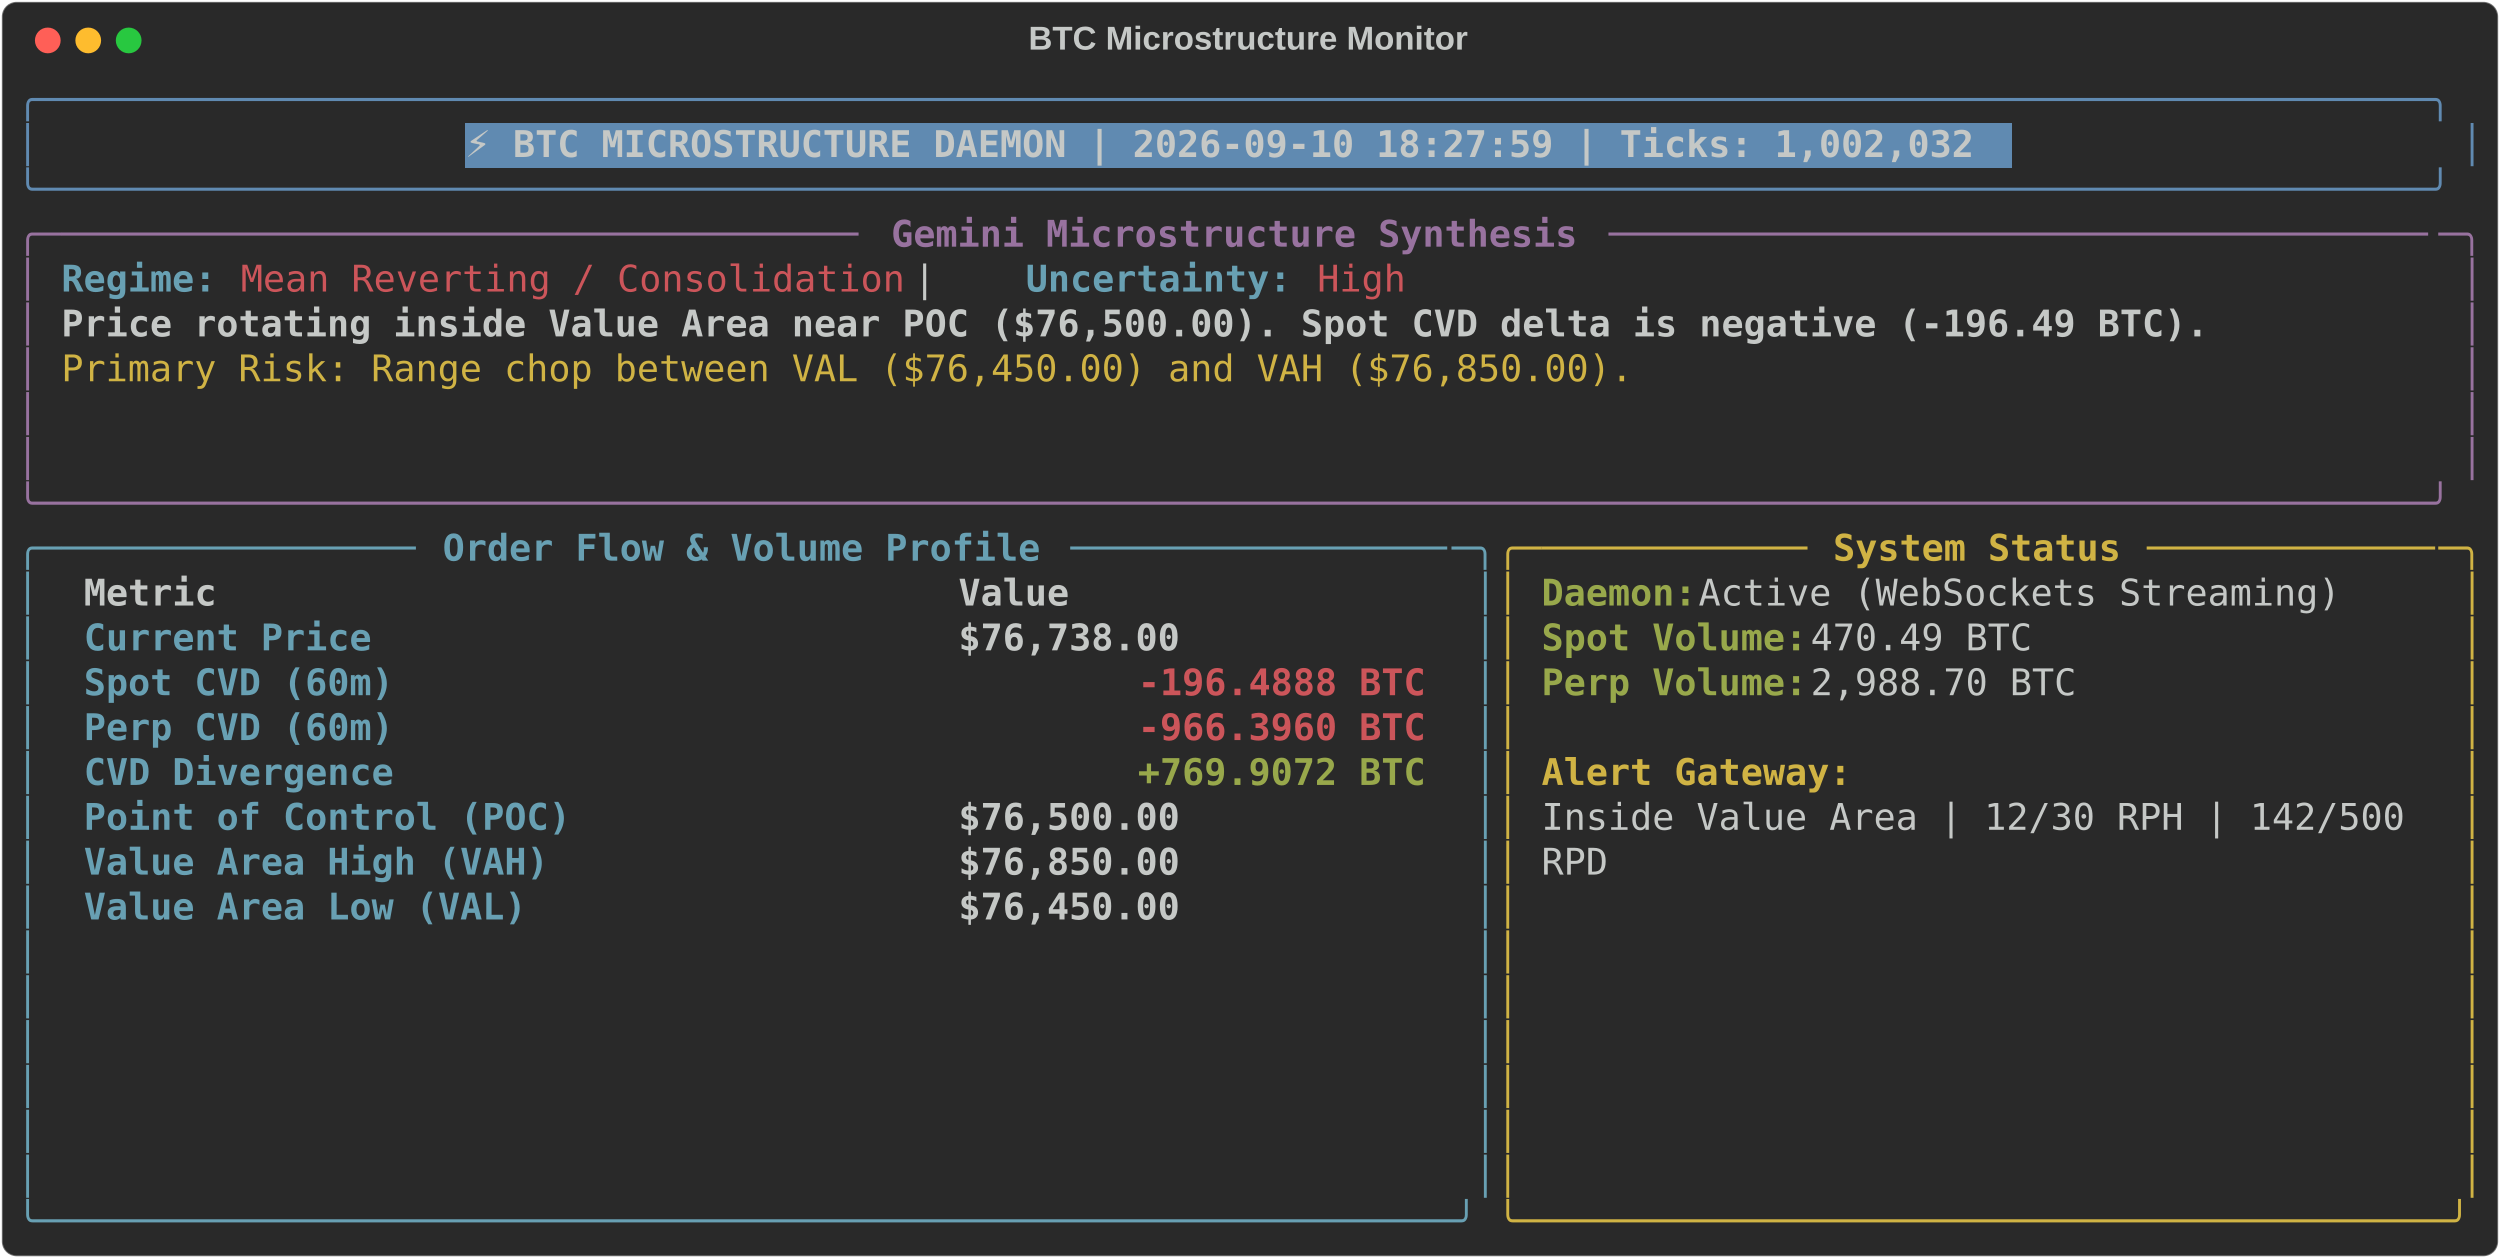
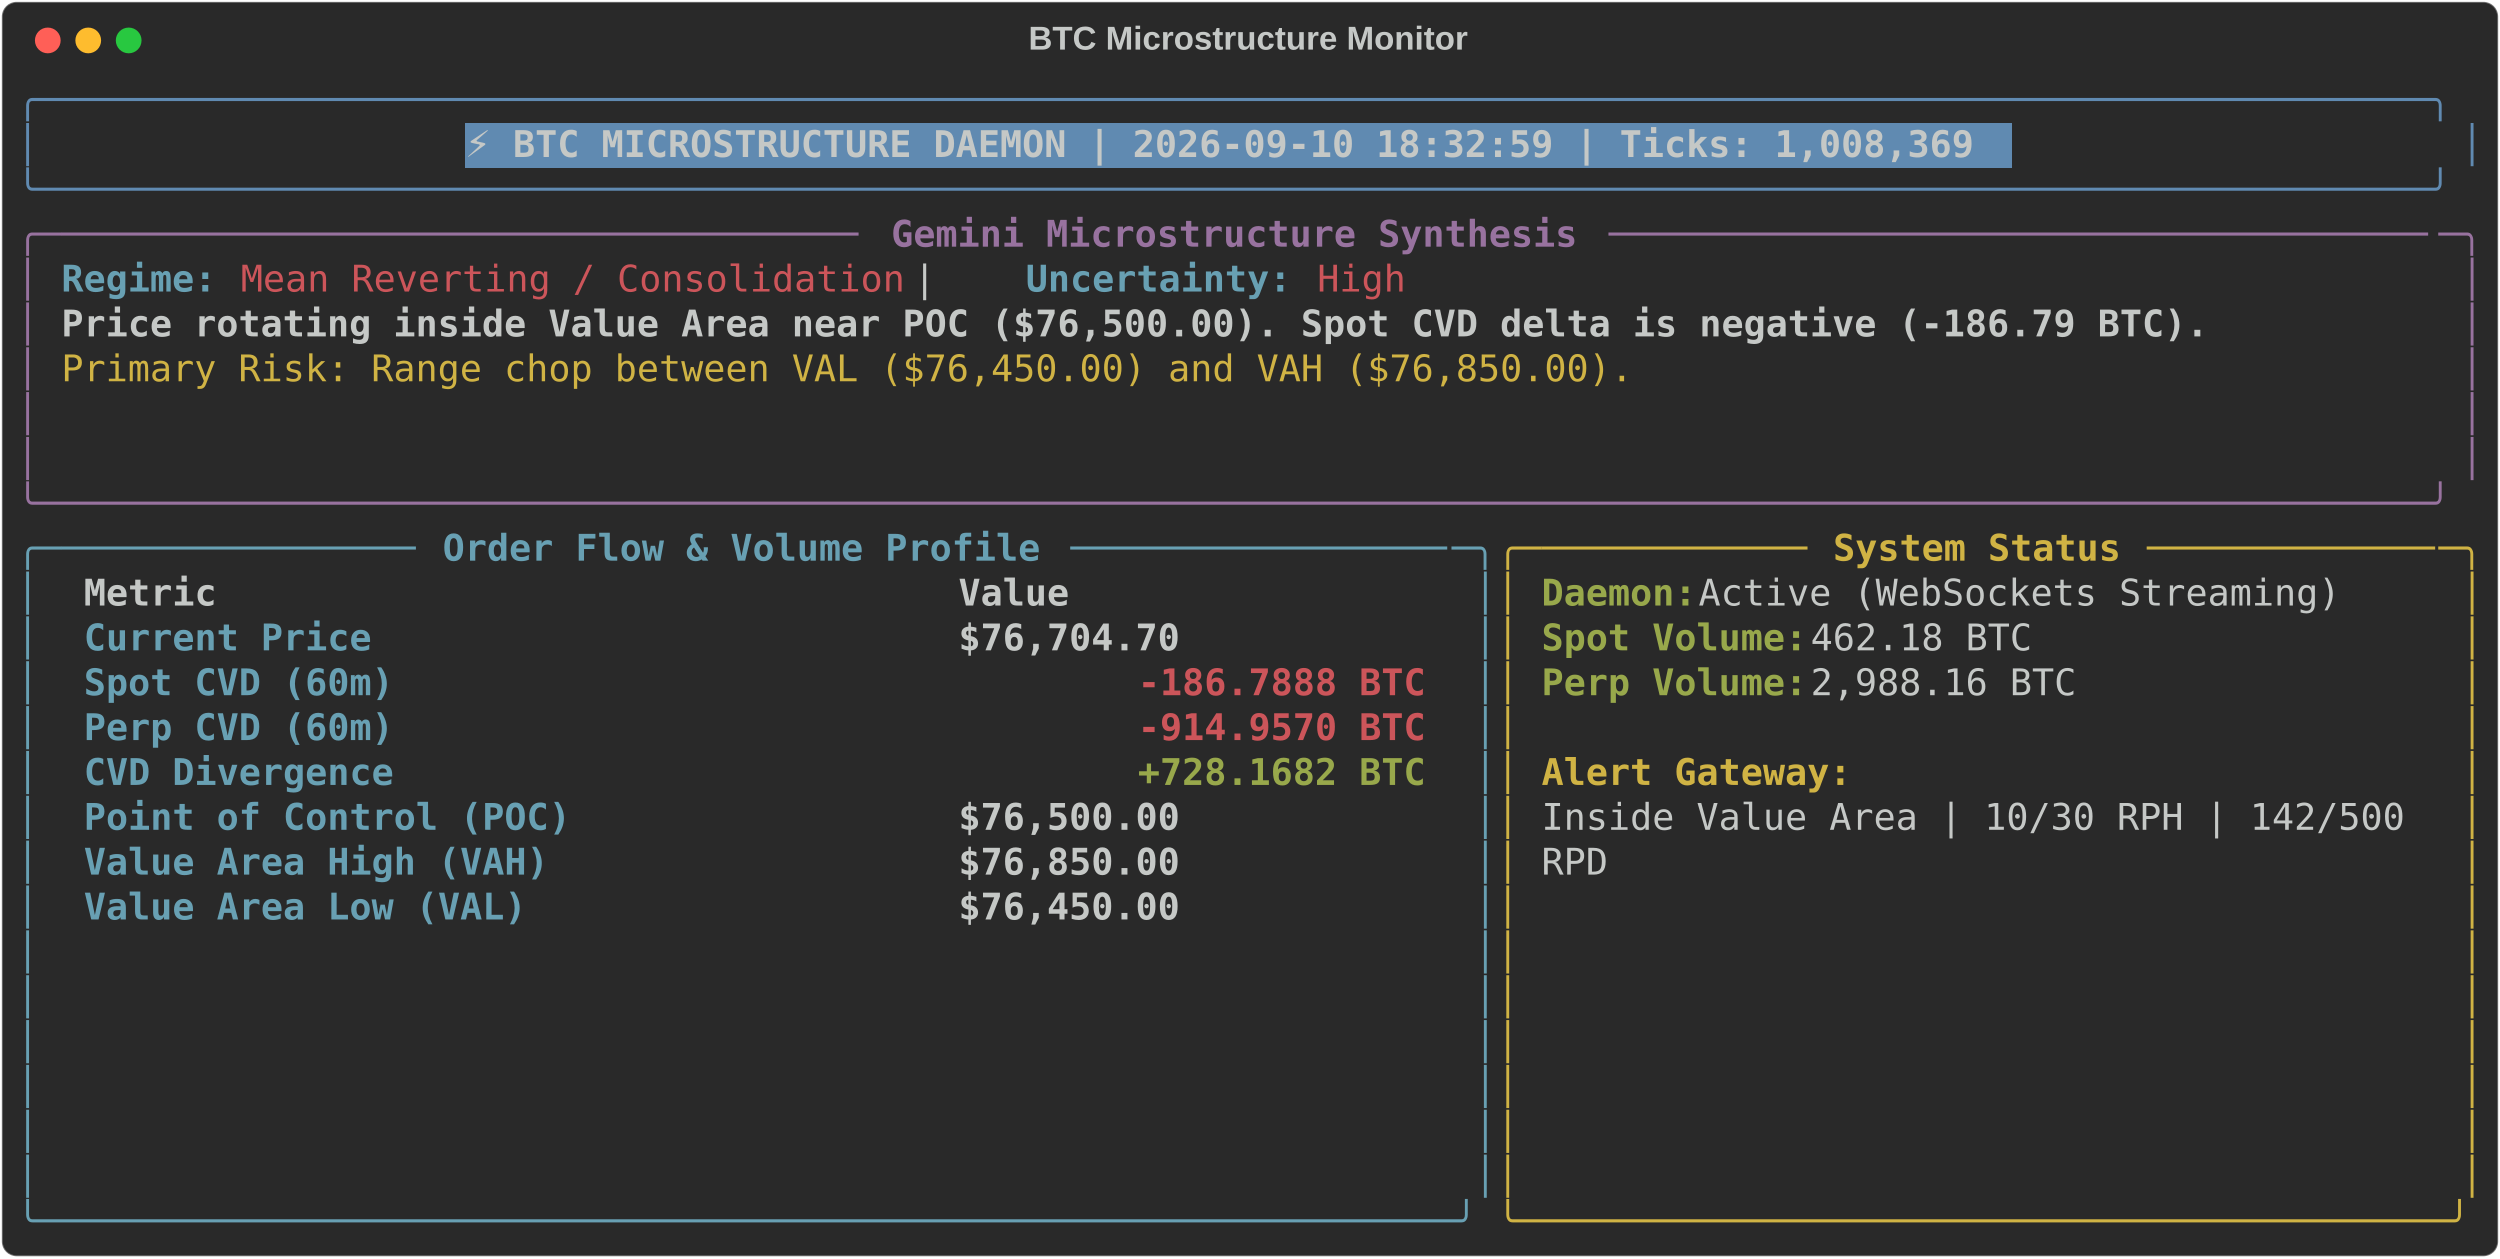
<svg xmlns="http://www.w3.org/2000/svg" class="rich-terminal" viewBox="0 0 1360 684.4">
  <style>

    @font-face {
        font-family: "Fira Code";
        src: local("FiraCode-Regular"),
                url("https://cdnjs.cloudflare.com/ajax/libs/firacode/6.2.0/woff2/FiraCode-Regular.woff2") format("woff2"),
                url("https://cdnjs.cloudflare.com/ajax/libs/firacode/6.2.0/woff/FiraCode-Regular.woff") format("woff");
        font-style: normal;
        font-weight: 400;
    }
    @font-face {
        font-family: "Fira Code";
        src: local("FiraCode-Bold"),
                url("https://cdnjs.cloudflare.com/ajax/libs/firacode/6.2.0/woff2/FiraCode-Bold.woff2") format("woff2"),
                url("https://cdnjs.cloudflare.com/ajax/libs/firacode/6.2.0/woff/FiraCode-Bold.woff") format("woff");
        font-style: bold;
        font-weight: 700;
    }

-     .terminal-669339058-matrix {
+     .terminal-236408246-matrix {
        font-family: Fira Code, monospace;
        font-size: 20px;
        line-height: 24.4px;
        font-variant-east-asian: full-width;
    }

-     .terminal-669339058-title {
+     .terminal-236408246-title {
        font-size: 18px;
        font-weight: bold;
        font-family: arial;
    }

-     .terminal-669339058-r1 { fill: #608ab1 }
- .terminal-669339058-r2 { fill: #c5c8c6 }
- .terminal-669339058-r3 { fill: #c5c8c6;font-weight: bold }
- .terminal-669339058-r4 { fill: #98729f }
- .terminal-669339058-r5 { fill: #98729f;font-weight: bold }
- .terminal-669339058-r6 { fill: #68a0b3;font-weight: bold }
- .terminal-669339058-r7 { fill: #cc555a }
- .terminal-669339058-r8 { fill: #d0b344 }
- .terminal-669339058-r9 { fill: #68a0b3 }
- .terminal-669339058-r10 { fill: #d0b344;font-weight: bold }
- .terminal-669339058-r11 { fill: #98a84b;font-weight: bold }
- .terminal-669339058-r12 { fill: #cc555a;font-weight: bold }
+     .terminal-236408246-r1 { fill: #608ab1 }
+ .terminal-236408246-r2 { fill: #c5c8c6 }
+ .terminal-236408246-r3 { fill: #c5c8c6;font-weight: bold }
+ .terminal-236408246-r4 { fill: #98729f }
+ .terminal-236408246-r5 { fill: #98729f;font-weight: bold }
+ .terminal-236408246-r6 { fill: #68a0b3;font-weight: bold }
+ .terminal-236408246-r7 { fill: #cc555a }
+ .terminal-236408246-r8 { fill: #d0b344 }
+ .terminal-236408246-r9 { fill: #68a0b3 }
+ .terminal-236408246-r10 { fill: #d0b344;font-weight: bold }
+ .terminal-236408246-r11 { fill: #98a84b;font-weight: bold }
+ .terminal-236408246-r12 { fill: #cc555a;font-weight: bold }
    </style>
  <defs>
-     <clipPath id="terminal-669339058-clip-terminal">
+     <clipPath id="terminal-236408246-clip-terminal">
      <rect x="0" y="0" width="1341.0" height="633.4" />
    </clipPath>
-     <clipPath id="terminal-669339058-line-0">
+     <clipPath id="terminal-236408246-line-0">
      <rect x="0" y="1.5" width="1342" height="24.65" />
    </clipPath>
-     <clipPath id="terminal-669339058-line-1">
+     <clipPath id="terminal-236408246-line-1">
      <rect x="0" y="25.9" width="1342" height="24.65" />
    </clipPath>
-     <clipPath id="terminal-669339058-line-2">
+     <clipPath id="terminal-236408246-line-2">
      <rect x="0" y="50.3" width="1342" height="24.65" />
    </clipPath>
-     <clipPath id="terminal-669339058-line-3">
+     <clipPath id="terminal-236408246-line-3">
      <rect x="0" y="74.7" width="1342" height="24.65" />
    </clipPath>
-     <clipPath id="terminal-669339058-line-4">
+     <clipPath id="terminal-236408246-line-4">
      <rect x="0" y="99.1" width="1342" height="24.65" />
    </clipPath>
-     <clipPath id="terminal-669339058-line-5">
+     <clipPath id="terminal-236408246-line-5">
      <rect x="0" y="123.5" width="1342" height="24.65" />
    </clipPath>
-     <clipPath id="terminal-669339058-line-6">
+     <clipPath id="terminal-236408246-line-6">
      <rect x="0" y="147.9" width="1342" height="24.65" />
    </clipPath>
-     <clipPath id="terminal-669339058-line-7">
+     <clipPath id="terminal-236408246-line-7">
      <rect x="0" y="172.3" width="1342" height="24.65" />
    </clipPath>
-     <clipPath id="terminal-669339058-line-8">
+     <clipPath id="terminal-236408246-line-8">
      <rect x="0" y="196.7" width="1342" height="24.65" />
    </clipPath>
-     <clipPath id="terminal-669339058-line-9">
+     <clipPath id="terminal-236408246-line-9">
      <rect x="0" y="221.1" width="1342" height="24.65" />
    </clipPath>
-     <clipPath id="terminal-669339058-line-10">
+     <clipPath id="terminal-236408246-line-10">
      <rect x="0" y="245.5" width="1342" height="24.65" />
    </clipPath>
-     <clipPath id="terminal-669339058-line-11">
+     <clipPath id="terminal-236408246-line-11">
      <rect x="0" y="269.9" width="1342" height="24.65" />
    </clipPath>
-     <clipPath id="terminal-669339058-line-12">
+     <clipPath id="terminal-236408246-line-12">
      <rect x="0" y="294.3" width="1342" height="24.65" />
    </clipPath>
-     <clipPath id="terminal-669339058-line-13">
+     <clipPath id="terminal-236408246-line-13">
      <rect x="0" y="318.7" width="1342" height="24.65" />
    </clipPath>
-     <clipPath id="terminal-669339058-line-14">
+     <clipPath id="terminal-236408246-line-14">
      <rect x="0" y="343.1" width="1342" height="24.65" />
    </clipPath>
-     <clipPath id="terminal-669339058-line-15">
+     <clipPath id="terminal-236408246-line-15">
      <rect x="0" y="367.5" width="1342" height="24.65" />
    </clipPath>
-     <clipPath id="terminal-669339058-line-16">
+     <clipPath id="terminal-236408246-line-16">
      <rect x="0" y="391.9" width="1342" height="24.65" />
    </clipPath>
-     <clipPath id="terminal-669339058-line-17">
+     <clipPath id="terminal-236408246-line-17">
      <rect x="0" y="416.3" width="1342" height="24.65" />
    </clipPath>
-     <clipPath id="terminal-669339058-line-18">
+     <clipPath id="terminal-236408246-line-18">
      <rect x="0" y="440.7" width="1342" height="24.65" />
    </clipPath>
-     <clipPath id="terminal-669339058-line-19">
+     <clipPath id="terminal-236408246-line-19">
      <rect x="0" y="465.1" width="1342" height="24.65" />
    </clipPath>
-     <clipPath id="terminal-669339058-line-20">
+     <clipPath id="terminal-236408246-line-20">
      <rect x="0" y="489.5" width="1342" height="24.65" />
    </clipPath>
-     <clipPath id="terminal-669339058-line-21">
+     <clipPath id="terminal-236408246-line-21">
      <rect x="0" y="513.9" width="1342" height="24.65" />
    </clipPath>
-     <clipPath id="terminal-669339058-line-22">
+     <clipPath id="terminal-236408246-line-22">
      <rect x="0" y="538.3" width="1342" height="24.65" />
    </clipPath>
-     <clipPath id="terminal-669339058-line-23">
+     <clipPath id="terminal-236408246-line-23">
      <rect x="0" y="562.7" width="1342" height="24.65" />
    </clipPath>
-     <clipPath id="terminal-669339058-line-24">
+     <clipPath id="terminal-236408246-line-24">
      <rect x="0" y="587.1" width="1342" height="24.65" />
    </clipPath>
  </defs>
  <rect fill="#292929" stroke="rgba(255,255,255,0.35)" stroke-width="1" x="1" y="1" width="1358" height="682.4" rx="8" />
-   <text class="terminal-669339058-title" fill="#c5c8c6" text-anchor="middle" x="679" y="27">BTC Microstructure Monitor</text>
+   <text class="terminal-236408246-title" fill="#c5c8c6" text-anchor="middle" x="679" y="27">BTC Microstructure Monitor</text>
  <g transform="translate(26,22)">
    <circle cx="0" cy="0" r="7" fill="#ff5f57" />
    <circle cx="22" cy="0" r="7" fill="#febc2e" />
    <circle cx="44" cy="0" r="7" fill="#28c840" />
  </g>
-   <g transform="translate(9, 41)" clip-path="url(#terminal-669339058-clip-terminal)">
+   <g transform="translate(9, 41)" clip-path="url(#terminal-236408246-clip-terminal)">
    <rect fill="#608ab1" x="244" y="25.9" width="841.8" height="24.65" shape-rendering="crispEdges" />
-     <g class="terminal-669339058-matrix">
-       <text class="terminal-669339058-r1" x="0" y="20" textLength="1342" clip-path="url(#terminal-669339058-line-0)">╭────────────────────────────────────────────────────────────────────────────────────────────────────────────╮</text>
-       <text class="terminal-669339058-r2" x="1342" y="20" textLength="12.2" clip-path="url(#terminal-669339058-line-0)">
- </text>
-       <text class="terminal-669339058-r1" x="0" y="44.4" textLength="12.2" clip-path="url(#terminal-669339058-line-1)">│</text>
-       <text class="terminal-669339058-r3" x="244" y="44.4" textLength="829.6" clip-path="url(#terminal-669339058-line-1)">⚡ BTC MICROSTRUCTURE DAEMON | 2026-09-10 18:27:59 | Ticks: 1,002,032</text>
-       <text class="terminal-669339058-r1" x="1329.8" y="44.4" textLength="12.2" clip-path="url(#terminal-669339058-line-1)">│</text>
-       <text class="terminal-669339058-r2" x="1342" y="44.4" textLength="12.2" clip-path="url(#terminal-669339058-line-1)">
- </text>
-       <text class="terminal-669339058-r1" x="0" y="68.8" textLength="1342" clip-path="url(#terminal-669339058-line-2)">╰────────────────────────────────────────────────────────────────────────────────────────────────────────────╯</text>
-       <text class="terminal-669339058-r2" x="1342" y="68.8" textLength="12.2" clip-path="url(#terminal-669339058-line-2)">
- </text>
-       <text class="terminal-669339058-r4" x="0" y="93.2" textLength="24.4" clip-path="url(#terminal-669339058-line-3)">╭─</text>
-       <text class="terminal-669339058-r4" x="24.4" y="93.2" textLength="439.2" clip-path="url(#terminal-669339058-line-3)">────────────────────────────────────</text>
-       <text class="terminal-669339058-r5" x="475.8" y="93.2" textLength="378.2" clip-path="url(#terminal-669339058-line-3)">Gemini Microstructure Synthesis</text>
-       <text class="terminal-669339058-r4" x="866.2" y="93.2" textLength="451.4" clip-path="url(#terminal-669339058-line-3)">─────────────────────────────────────</text>
-       <text class="terminal-669339058-r4" x="1317.6" y="93.2" textLength="24.4" clip-path="url(#terminal-669339058-line-3)">─╮</text>
-       <text class="terminal-669339058-r2" x="1342" y="93.2" textLength="12.2" clip-path="url(#terminal-669339058-line-3)">
- </text>
-       <text class="terminal-669339058-r4" x="0" y="117.6" textLength="12.2" clip-path="url(#terminal-669339058-line-4)">│</text>
-       <text class="terminal-669339058-r6" x="24.4" y="117.6" textLength="85.4" clip-path="url(#terminal-669339058-line-4)">Regime:</text>
-       <text class="terminal-669339058-r7" x="122" y="117.6" textLength="366" clip-path="url(#terminal-669339058-line-4)">Mean Reverting / Consolidation</text>
-       <text class="terminal-669339058-r2" x="488" y="117.6" textLength="61" clip-path="url(#terminal-669339058-line-4)">  |  </text>
-       <text class="terminal-669339058-r6" x="549" y="117.6" textLength="146.4" clip-path="url(#terminal-669339058-line-4)">Uncertainty:</text>
-       <text class="terminal-669339058-r7" x="707.6" y="117.6" textLength="48.8" clip-path="url(#terminal-669339058-line-4)">High</text>
-       <text class="terminal-669339058-r4" x="1329.8" y="117.6" textLength="12.2" clip-path="url(#terminal-669339058-line-4)">│</text>
-       <text class="terminal-669339058-r2" x="1342" y="117.6" textLength="12.2" clip-path="url(#terminal-669339058-line-4)">
- </text>
-       <text class="terminal-669339058-r4" x="0" y="142" textLength="12.2" clip-path="url(#terminal-669339058-line-5)">│</text>
-       <text class="terminal-669339058-r3" x="24.4" y="142" textLength="1183.4" clip-path="url(#terminal-669339058-line-5)">Price rotating inside Value Area near POC ($76,500.00). Spot CVD delta is negative (-196.49 BTC).</text>
-       <text class="terminal-669339058-r4" x="1329.8" y="142" textLength="12.2" clip-path="url(#terminal-669339058-line-5)">│</text>
-       <text class="terminal-669339058-r2" x="1342" y="142" textLength="12.2" clip-path="url(#terminal-669339058-line-5)">
- </text>
-       <text class="terminal-669339058-r4" x="0" y="166.4" textLength="12.2" clip-path="url(#terminal-669339058-line-6)">│</text>
-       <text class="terminal-669339058-r8" x="24.4" y="166.4" textLength="866.2" clip-path="url(#terminal-669339058-line-6)">Primary Risk: Range chop between VAL ($76,450.00) and VAH ($76,850.00).</text>
-       <text class="terminal-669339058-r4" x="1329.8" y="166.4" textLength="12.2" clip-path="url(#terminal-669339058-line-6)">│</text>
-       <text class="terminal-669339058-r2" x="1342" y="166.4" textLength="12.2" clip-path="url(#terminal-669339058-line-6)">
- </text>
-       <text class="terminal-669339058-r4" x="0" y="190.8" textLength="12.2" clip-path="url(#terminal-669339058-line-7)">│</text>
-       <text class="terminal-669339058-r4" x="1329.8" y="190.8" textLength="12.2" clip-path="url(#terminal-669339058-line-7)">│</text>
-       <text class="terminal-669339058-r2" x="1342" y="190.8" textLength="12.2" clip-path="url(#terminal-669339058-line-7)">
- </text>
-       <text class="terminal-669339058-r4" x="0" y="215.2" textLength="12.2" clip-path="url(#terminal-669339058-line-8)">│</text>
-       <text class="terminal-669339058-r4" x="1329.8" y="215.2" textLength="12.2" clip-path="url(#terminal-669339058-line-8)">│</text>
-       <text class="terminal-669339058-r2" x="1342" y="215.2" textLength="12.2" clip-path="url(#terminal-669339058-line-8)">
- </text>
-       <text class="terminal-669339058-r4" x="0" y="239.6" textLength="1342" clip-path="url(#terminal-669339058-line-9)">╰────────────────────────────────────────────────────────────────────────────────────────────────────────────╯</text>
-       <text class="terminal-669339058-r2" x="1342" y="239.6" textLength="12.2" clip-path="url(#terminal-669339058-line-9)">
- </text>
-       <text class="terminal-669339058-r9" x="0" y="264" textLength="24.4" clip-path="url(#terminal-669339058-line-10)">╭─</text>
-       <text class="terminal-669339058-r9" x="24.4" y="264" textLength="195.2" clip-path="url(#terminal-669339058-line-10)">────────────────</text>
-       <text class="terminal-669339058-r6" x="231.8" y="264" textLength="329.4" clip-path="url(#terminal-669339058-line-10)">Order Flow &amp; Volume Profile</text>
-       <text class="terminal-669339058-r9" x="573.4" y="264" textLength="207.4" clip-path="url(#terminal-669339058-line-10)">─────────────────</text>
-       <text class="terminal-669339058-r9" x="780.8" y="264" textLength="24.4" clip-path="url(#terminal-669339058-line-10)">─╮</text>
-       <text class="terminal-669339058-r8" x="805.2" y="264" textLength="24.4" clip-path="url(#terminal-669339058-line-10)">╭─</text>
-       <text class="terminal-669339058-r8" x="829.6" y="264" textLength="146.4" clip-path="url(#terminal-669339058-line-10)">────────────</text>
-       <text class="terminal-669339058-r10" x="988.2" y="264" textLength="158.6" clip-path="url(#terminal-669339058-line-10)">System Status</text>
-       <text class="terminal-669339058-r8" x="1159" y="264" textLength="158.6" clip-path="url(#terminal-669339058-line-10)">─────────────</text>
-       <text class="terminal-669339058-r8" x="1317.6" y="264" textLength="24.4" clip-path="url(#terminal-669339058-line-10)">─╮</text>
-       <text class="terminal-669339058-r2" x="1342" y="264" textLength="12.2" clip-path="url(#terminal-669339058-line-10)">
- </text>
-       <text class="terminal-669339058-r9" x="0" y="288.4" textLength="12.2" clip-path="url(#terminal-669339058-line-11)">│</text>
-       <text class="terminal-669339058-r3" x="36.6" y="288.4" textLength="451.4" clip-path="url(#terminal-669339058-line-11)">Metric                               </text>
-       <text class="terminal-669339058-r3" x="512.4" y="288.4" textLength="256.2" clip-path="url(#terminal-669339058-line-11)">                Value</text>
-       <text class="terminal-669339058-r9" x="793" y="288.4" textLength="12.2" clip-path="url(#terminal-669339058-line-11)">│</text>
-       <text class="terminal-669339058-r8" x="805.2" y="288.4" textLength="12.2" clip-path="url(#terminal-669339058-line-11)">│</text>
-       <text class="terminal-669339058-r11" x="829.6" y="288.4" textLength="85.4" clip-path="url(#terminal-669339058-line-11)">Daemon:</text>
-       <text class="terminal-669339058-r2" x="915" y="288.4" textLength="366" clip-path="url(#terminal-669339058-line-11)"> Active (WebSockets Streaming)</text>
-       <text class="terminal-669339058-r8" x="1329.8" y="288.4" textLength="12.2" clip-path="url(#terminal-669339058-line-11)">│</text>
-       <text class="terminal-669339058-r2" x="1342" y="288.4" textLength="12.2" clip-path="url(#terminal-669339058-line-11)">
- </text>
-       <text class="terminal-669339058-r9" x="0" y="312.8" textLength="12.2" clip-path="url(#terminal-669339058-line-12)">│</text>
-       <text class="terminal-669339058-r6" x="36.6" y="312.8" textLength="451.4" clip-path="url(#terminal-669339058-line-12)">Current Price                        </text>
-       <text class="terminal-669339058-r3" x="512.4" y="312.8" textLength="256.2" clip-path="url(#terminal-669339058-line-12)">           $76,738.00</text>
-       <text class="terminal-669339058-r9" x="793" y="312.8" textLength="12.2" clip-path="url(#terminal-669339058-line-12)">│</text>
-       <text class="terminal-669339058-r8" x="805.2" y="312.8" textLength="12.2" clip-path="url(#terminal-669339058-line-12)">│</text>
-       <text class="terminal-669339058-r11" x="829.6" y="312.8" textLength="146.4" clip-path="url(#terminal-669339058-line-12)">Spot Volume:</text>
-       <text class="terminal-669339058-r2" x="976" y="312.8" textLength="134.2" clip-path="url(#terminal-669339058-line-12)"> 470.49 BTC</text>
-       <text class="terminal-669339058-r8" x="1329.8" y="312.8" textLength="12.2" clip-path="url(#terminal-669339058-line-12)">│</text>
-       <text class="terminal-669339058-r2" x="1342" y="312.8" textLength="12.2" clip-path="url(#terminal-669339058-line-12)">
- </text>
-       <text class="terminal-669339058-r9" x="0" y="337.2" textLength="12.2" clip-path="url(#terminal-669339058-line-13)">│</text>
-       <text class="terminal-669339058-r6" x="36.6" y="337.2" textLength="451.4" clip-path="url(#terminal-669339058-line-13)">Spot CVD (60m)                       </text>
-       <text class="terminal-669339058-r12" x="610" y="337.2" textLength="158.6" clip-path="url(#terminal-669339058-line-13)">-196.4888 BTC</text>
-       <text class="terminal-669339058-r9" x="793" y="337.2" textLength="12.2" clip-path="url(#terminal-669339058-line-13)">│</text>
-       <text class="terminal-669339058-r8" x="805.2" y="337.2" textLength="12.2" clip-path="url(#terminal-669339058-line-13)">│</text>
-       <text class="terminal-669339058-r11" x="829.6" y="337.2" textLength="146.4" clip-path="url(#terminal-669339058-line-13)">Perp Volume:</text>
-       <text class="terminal-669339058-r2" x="976" y="337.2" textLength="158.6" clip-path="url(#terminal-669339058-line-13)"> 2,988.70 BTC</text>
-       <text class="terminal-669339058-r8" x="1329.8" y="337.2" textLength="12.2" clip-path="url(#terminal-669339058-line-13)">│</text>
-       <text class="terminal-669339058-r2" x="1342" y="337.2" textLength="12.2" clip-path="url(#terminal-669339058-line-13)">
- </text>
-       <text class="terminal-669339058-r9" x="0" y="361.6" textLength="12.2" clip-path="url(#terminal-669339058-line-14)">│</text>
-       <text class="terminal-669339058-r6" x="36.6" y="361.6" textLength="451.4" clip-path="url(#terminal-669339058-line-14)">Perp CVD (60m)                       </text>
-       <text class="terminal-669339058-r12" x="610" y="361.6" textLength="158.6" clip-path="url(#terminal-669339058-line-14)">-966.3960 BTC</text>
-       <text class="terminal-669339058-r9" x="793" y="361.6" textLength="12.2" clip-path="url(#terminal-669339058-line-14)">│</text>
-       <text class="terminal-669339058-r8" x="805.2" y="361.6" textLength="12.2" clip-path="url(#terminal-669339058-line-14)">│</text>
-       <text class="terminal-669339058-r8" x="1329.8" y="361.6" textLength="12.2" clip-path="url(#terminal-669339058-line-14)">│</text>
-       <text class="terminal-669339058-r2" x="1342" y="361.6" textLength="12.2" clip-path="url(#terminal-669339058-line-14)">
- </text>
-       <text class="terminal-669339058-r9" x="0" y="386" textLength="12.2" clip-path="url(#terminal-669339058-line-15)">│</text>
-       <text class="terminal-669339058-r6" x="36.6" y="386" textLength="451.4" clip-path="url(#terminal-669339058-line-15)">CVD Divergence                       </text>
-       <text class="terminal-669339058-r11" x="610" y="386" textLength="158.6" clip-path="url(#terminal-669339058-line-15)">+769.9072 BTC</text>
-       <text class="terminal-669339058-r9" x="793" y="386" textLength="12.2" clip-path="url(#terminal-669339058-line-15)">│</text>
-       <text class="terminal-669339058-r8" x="805.2" y="386" textLength="12.2" clip-path="url(#terminal-669339058-line-15)">│</text>
-       <text class="terminal-669339058-r10" x="829.6" y="386" textLength="170.8" clip-path="url(#terminal-669339058-line-15)">Alert Gateway:</text>
-       <text class="terminal-669339058-r8" x="1329.8" y="386" textLength="12.2" clip-path="url(#terminal-669339058-line-15)">│</text>
-       <text class="terminal-669339058-r2" x="1342" y="386" textLength="12.2" clip-path="url(#terminal-669339058-line-15)">
- </text>
-       <text class="terminal-669339058-r9" x="0" y="410.4" textLength="12.2" clip-path="url(#terminal-669339058-line-16)">│</text>
-       <text class="terminal-669339058-r6" x="36.6" y="410.4" textLength="451.4" clip-path="url(#terminal-669339058-line-16)">Point of Control (POC)               </text>
-       <text class="terminal-669339058-r3" x="512.4" y="410.4" textLength="256.2" clip-path="url(#terminal-669339058-line-16)">           $76,500.00</text>
-       <text class="terminal-669339058-r9" x="793" y="410.4" textLength="12.2" clip-path="url(#terminal-669339058-line-16)">│</text>
-       <text class="terminal-669339058-r8" x="805.2" y="410.4" textLength="12.2" clip-path="url(#terminal-669339058-line-16)">│</text>
-       <text class="terminal-669339058-r2" x="829.6" y="410.4" textLength="488" clip-path="url(#terminal-669339058-line-16)">Inside Value Area | 12/30 RPH | 142/500 </text>
-       <text class="terminal-669339058-r8" x="1329.8" y="410.4" textLength="12.2" clip-path="url(#terminal-669339058-line-16)">│</text>
-       <text class="terminal-669339058-r2" x="1342" y="410.4" textLength="12.2" clip-path="url(#terminal-669339058-line-16)">
- </text>
-       <text class="terminal-669339058-r9" x="0" y="434.8" textLength="12.2" clip-path="url(#terminal-669339058-line-17)">│</text>
-       <text class="terminal-669339058-r6" x="36.6" y="434.8" textLength="451.4" clip-path="url(#terminal-669339058-line-17)">Value Area High (VAH)                </text>
-       <text class="terminal-669339058-r3" x="512.4" y="434.8" textLength="256.2" clip-path="url(#terminal-669339058-line-17)">           $76,850.00</text>
-       <text class="terminal-669339058-r9" x="793" y="434.8" textLength="12.2" clip-path="url(#terminal-669339058-line-17)">│</text>
-       <text class="terminal-669339058-r8" x="805.2" y="434.8" textLength="12.2" clip-path="url(#terminal-669339058-line-17)">│</text>
-       <text class="terminal-669339058-r2" x="829.6" y="434.8" textLength="36.6" clip-path="url(#terminal-669339058-line-17)">RPD</text>
-       <text class="terminal-669339058-r8" x="1329.8" y="434.8" textLength="12.2" clip-path="url(#terminal-669339058-line-17)">│</text>
-       <text class="terminal-669339058-r2" x="1342" y="434.8" textLength="12.2" clip-path="url(#terminal-669339058-line-17)">
- </text>
-       <text class="terminal-669339058-r9" x="0" y="459.2" textLength="12.2" clip-path="url(#terminal-669339058-line-18)">│</text>
-       <text class="terminal-669339058-r6" x="36.6" y="459.2" textLength="451.4" clip-path="url(#terminal-669339058-line-18)">Value Area Low (VAL)                 </text>
-       <text class="terminal-669339058-r3" x="512.4" y="459.2" textLength="256.2" clip-path="url(#terminal-669339058-line-18)">           $76,450.00</text>
-       <text class="terminal-669339058-r9" x="793" y="459.2" textLength="12.2" clip-path="url(#terminal-669339058-line-18)">│</text>
-       <text class="terminal-669339058-r8" x="805.2" y="459.2" textLength="12.2" clip-path="url(#terminal-669339058-line-18)">│</text>
-       <text class="terminal-669339058-r8" x="1329.8" y="459.2" textLength="12.2" clip-path="url(#terminal-669339058-line-18)">│</text>
-       <text class="terminal-669339058-r2" x="1342" y="459.2" textLength="12.2" clip-path="url(#terminal-669339058-line-18)">
- </text>
-       <text class="terminal-669339058-r9" x="0" y="483.6" textLength="12.2" clip-path="url(#terminal-669339058-line-19)">│</text>
-       <text class="terminal-669339058-r9" x="793" y="483.6" textLength="12.2" clip-path="url(#terminal-669339058-line-19)">│</text>
-       <text class="terminal-669339058-r8" x="805.2" y="483.6" textLength="12.2" clip-path="url(#terminal-669339058-line-19)">│</text>
-       <text class="terminal-669339058-r8" x="1329.8" y="483.6" textLength="12.2" clip-path="url(#terminal-669339058-line-19)">│</text>
-       <text class="terminal-669339058-r2" x="1342" y="483.6" textLength="12.2" clip-path="url(#terminal-669339058-line-19)">
- </text>
-       <text class="terminal-669339058-r9" x="0" y="508" textLength="12.2" clip-path="url(#terminal-669339058-line-20)">│</text>
-       <text class="terminal-669339058-r9" x="793" y="508" textLength="12.2" clip-path="url(#terminal-669339058-line-20)">│</text>
-       <text class="terminal-669339058-r8" x="805.2" y="508" textLength="12.2" clip-path="url(#terminal-669339058-line-20)">│</text>
-       <text class="terminal-669339058-r8" x="1329.8" y="508" textLength="12.2" clip-path="url(#terminal-669339058-line-20)">│</text>
-       <text class="terminal-669339058-r2" x="1342" y="508" textLength="12.2" clip-path="url(#terminal-669339058-line-20)">
- </text>
-       <text class="terminal-669339058-r9" x="0" y="532.4" textLength="12.2" clip-path="url(#terminal-669339058-line-21)">│</text>
-       <text class="terminal-669339058-r9" x="793" y="532.4" textLength="12.2" clip-path="url(#terminal-669339058-line-21)">│</text>
-       <text class="terminal-669339058-r8" x="805.2" y="532.4" textLength="12.2" clip-path="url(#terminal-669339058-line-21)">│</text>
-       <text class="terminal-669339058-r8" x="1329.8" y="532.4" textLength="12.2" clip-path="url(#terminal-669339058-line-21)">│</text>
-       <text class="terminal-669339058-r2" x="1342" y="532.4" textLength="12.2" clip-path="url(#terminal-669339058-line-21)">
- </text>
-       <text class="terminal-669339058-r9" x="0" y="556.8" textLength="12.2" clip-path="url(#terminal-669339058-line-22)">│</text>
-       <text class="terminal-669339058-r9" x="793" y="556.8" textLength="12.2" clip-path="url(#terminal-669339058-line-22)">│</text>
-       <text class="terminal-669339058-r8" x="805.2" y="556.8" textLength="12.2" clip-path="url(#terminal-669339058-line-22)">│</text>
-       <text class="terminal-669339058-r8" x="1329.8" y="556.8" textLength="12.2" clip-path="url(#terminal-669339058-line-22)">│</text>
-       <text class="terminal-669339058-r2" x="1342" y="556.8" textLength="12.2" clip-path="url(#terminal-669339058-line-22)">
- </text>
-       <text class="terminal-669339058-r9" x="0" y="581.2" textLength="12.2" clip-path="url(#terminal-669339058-line-23)">│</text>
-       <text class="terminal-669339058-r9" x="793" y="581.2" textLength="12.2" clip-path="url(#terminal-669339058-line-23)">│</text>
-       <text class="terminal-669339058-r8" x="805.2" y="581.2" textLength="12.2" clip-path="url(#terminal-669339058-line-23)">│</text>
-       <text class="terminal-669339058-r8" x="1329.8" y="581.2" textLength="12.2" clip-path="url(#terminal-669339058-line-23)">│</text>
-       <text class="terminal-669339058-r2" x="1342" y="581.2" textLength="12.2" clip-path="url(#terminal-669339058-line-23)">
- </text>
-       <text class="terminal-669339058-r9" x="0" y="605.6" textLength="12.2" clip-path="url(#terminal-669339058-line-24)">│</text>
-       <text class="terminal-669339058-r9" x="793" y="605.6" textLength="12.2" clip-path="url(#terminal-669339058-line-24)">│</text>
-       <text class="terminal-669339058-r8" x="805.2" y="605.6" textLength="12.2" clip-path="url(#terminal-669339058-line-24)">│</text>
-       <text class="terminal-669339058-r8" x="1329.8" y="605.6" textLength="12.2" clip-path="url(#terminal-669339058-line-24)">│</text>
-       <text class="terminal-669339058-r2" x="1342" y="605.6" textLength="12.2" clip-path="url(#terminal-669339058-line-24)">
- </text>
-       <text class="terminal-669339058-r9" x="0" y="630" textLength="805.2" clip-path="url(#terminal-669339058-line-25)">╰────────────────────────────────────────────────────────────────╯</text>
-       <text class="terminal-669339058-r8" x="805.2" y="630" textLength="536.8" clip-path="url(#terminal-669339058-line-25)">╰──────────────────────────────────────────╯</text>
-       <text class="terminal-669339058-r2" x="1342" y="630" textLength="12.2" clip-path="url(#terminal-669339058-line-25)">
+     <g class="terminal-236408246-matrix">
+       <text class="terminal-236408246-r1" x="0" y="20" textLength="1342" clip-path="url(#terminal-236408246-line-0)">╭────────────────────────────────────────────────────────────────────────────────────────────────────────────╮</text>
+       <text class="terminal-236408246-r2" x="1342" y="20" textLength="12.2" clip-path="url(#terminal-236408246-line-0)">
+ </text>
+       <text class="terminal-236408246-r1" x="0" y="44.4" textLength="12.2" clip-path="url(#terminal-236408246-line-1)">│</text>
+       <text class="terminal-236408246-r3" x="244" y="44.4" textLength="829.6" clip-path="url(#terminal-236408246-line-1)">⚡ BTC MICROSTRUCTURE DAEMON | 2026-09-10 18:32:59 | Ticks: 1,008,369</text>
+       <text class="terminal-236408246-r1" x="1329.8" y="44.4" textLength="12.2" clip-path="url(#terminal-236408246-line-1)">│</text>
+       <text class="terminal-236408246-r2" x="1342" y="44.4" textLength="12.2" clip-path="url(#terminal-236408246-line-1)">
+ </text>
+       <text class="terminal-236408246-r1" x="0" y="68.8" textLength="1342" clip-path="url(#terminal-236408246-line-2)">╰────────────────────────────────────────────────────────────────────────────────────────────────────────────╯</text>
+       <text class="terminal-236408246-r2" x="1342" y="68.8" textLength="12.2" clip-path="url(#terminal-236408246-line-2)">
+ </text>
+       <text class="terminal-236408246-r4" x="0" y="93.2" textLength="24.4" clip-path="url(#terminal-236408246-line-3)">╭─</text>
+       <text class="terminal-236408246-r4" x="24.4" y="93.2" textLength="439.2" clip-path="url(#terminal-236408246-line-3)">────────────────────────────────────</text>
+       <text class="terminal-236408246-r5" x="475.8" y="93.2" textLength="378.2" clip-path="url(#terminal-236408246-line-3)">Gemini Microstructure Synthesis</text>
+       <text class="terminal-236408246-r4" x="866.2" y="93.2" textLength="451.4" clip-path="url(#terminal-236408246-line-3)">─────────────────────────────────────</text>
+       <text class="terminal-236408246-r4" x="1317.6" y="93.2" textLength="24.4" clip-path="url(#terminal-236408246-line-3)">─╮</text>
+       <text class="terminal-236408246-r2" x="1342" y="93.2" textLength="12.2" clip-path="url(#terminal-236408246-line-3)">
+ </text>
+       <text class="terminal-236408246-r4" x="0" y="117.6" textLength="12.2" clip-path="url(#terminal-236408246-line-4)">│</text>
+       <text class="terminal-236408246-r6" x="24.4" y="117.6" textLength="85.4" clip-path="url(#terminal-236408246-line-4)">Regime:</text>
+       <text class="terminal-236408246-r7" x="122" y="117.6" textLength="366" clip-path="url(#terminal-236408246-line-4)">Mean Reverting / Consolidation</text>
+       <text class="terminal-236408246-r2" x="488" y="117.6" textLength="61" clip-path="url(#terminal-236408246-line-4)">  |  </text>
+       <text class="terminal-236408246-r6" x="549" y="117.6" textLength="146.4" clip-path="url(#terminal-236408246-line-4)">Uncertainty:</text>
+       <text class="terminal-236408246-r7" x="707.6" y="117.6" textLength="48.8" clip-path="url(#terminal-236408246-line-4)">High</text>
+       <text class="terminal-236408246-r4" x="1329.8" y="117.6" textLength="12.2" clip-path="url(#terminal-236408246-line-4)">│</text>
+       <text class="terminal-236408246-r2" x="1342" y="117.6" textLength="12.2" clip-path="url(#terminal-236408246-line-4)">
+ </text>
+       <text class="terminal-236408246-r4" x="0" y="142" textLength="12.2" clip-path="url(#terminal-236408246-line-5)">│</text>
+       <text class="terminal-236408246-r3" x="24.4" y="142" textLength="1183.4" clip-path="url(#terminal-236408246-line-5)">Price rotating inside Value Area near POC ($76,500.00). Spot CVD delta is negative (-186.79 BTC).</text>
+       <text class="terminal-236408246-r4" x="1329.8" y="142" textLength="12.2" clip-path="url(#terminal-236408246-line-5)">│</text>
+       <text class="terminal-236408246-r2" x="1342" y="142" textLength="12.2" clip-path="url(#terminal-236408246-line-5)">
+ </text>
+       <text class="terminal-236408246-r4" x="0" y="166.4" textLength="12.2" clip-path="url(#terminal-236408246-line-6)">│</text>
+       <text class="terminal-236408246-r8" x="24.4" y="166.4" textLength="866.2" clip-path="url(#terminal-236408246-line-6)">Primary Risk: Range chop between VAL ($76,450.00) and VAH ($76,850.00).</text>
+       <text class="terminal-236408246-r4" x="1329.8" y="166.4" textLength="12.2" clip-path="url(#terminal-236408246-line-6)">│</text>
+       <text class="terminal-236408246-r2" x="1342" y="166.4" textLength="12.2" clip-path="url(#terminal-236408246-line-6)">
+ </text>
+       <text class="terminal-236408246-r4" x="0" y="190.8" textLength="12.2" clip-path="url(#terminal-236408246-line-7)">│</text>
+       <text class="terminal-236408246-r4" x="1329.8" y="190.8" textLength="12.2" clip-path="url(#terminal-236408246-line-7)">│</text>
+       <text class="terminal-236408246-r2" x="1342" y="190.8" textLength="12.2" clip-path="url(#terminal-236408246-line-7)">
+ </text>
+       <text class="terminal-236408246-r4" x="0" y="215.2" textLength="12.2" clip-path="url(#terminal-236408246-line-8)">│</text>
+       <text class="terminal-236408246-r4" x="1329.8" y="215.2" textLength="12.2" clip-path="url(#terminal-236408246-line-8)">│</text>
+       <text class="terminal-236408246-r2" x="1342" y="215.2" textLength="12.2" clip-path="url(#terminal-236408246-line-8)">
+ </text>
+       <text class="terminal-236408246-r4" x="0" y="239.6" textLength="1342" clip-path="url(#terminal-236408246-line-9)">╰────────────────────────────────────────────────────────────────────────────────────────────────────────────╯</text>
+       <text class="terminal-236408246-r2" x="1342" y="239.6" textLength="12.2" clip-path="url(#terminal-236408246-line-9)">
+ </text>
+       <text class="terminal-236408246-r9" x="0" y="264" textLength="24.4" clip-path="url(#terminal-236408246-line-10)">╭─</text>
+       <text class="terminal-236408246-r9" x="24.4" y="264" textLength="195.2" clip-path="url(#terminal-236408246-line-10)">────────────────</text>
+       <text class="terminal-236408246-r6" x="231.8" y="264" textLength="329.4" clip-path="url(#terminal-236408246-line-10)">Order Flow &amp; Volume Profile</text>
+       <text class="terminal-236408246-r9" x="573.4" y="264" textLength="207.4" clip-path="url(#terminal-236408246-line-10)">─────────────────</text>
+       <text class="terminal-236408246-r9" x="780.8" y="264" textLength="24.4" clip-path="url(#terminal-236408246-line-10)">─╮</text>
+       <text class="terminal-236408246-r8" x="805.2" y="264" textLength="24.4" clip-path="url(#terminal-236408246-line-10)">╭─</text>
+       <text class="terminal-236408246-r8" x="829.6" y="264" textLength="146.4" clip-path="url(#terminal-236408246-line-10)">────────────</text>
+       <text class="terminal-236408246-r10" x="988.2" y="264" textLength="158.6" clip-path="url(#terminal-236408246-line-10)">System Status</text>
+       <text class="terminal-236408246-r8" x="1159" y="264" textLength="158.6" clip-path="url(#terminal-236408246-line-10)">─────────────</text>
+       <text class="terminal-236408246-r8" x="1317.6" y="264" textLength="24.4" clip-path="url(#terminal-236408246-line-10)">─╮</text>
+       <text class="terminal-236408246-r2" x="1342" y="264" textLength="12.2" clip-path="url(#terminal-236408246-line-10)">
+ </text>
+       <text class="terminal-236408246-r9" x="0" y="288.4" textLength="12.2" clip-path="url(#terminal-236408246-line-11)">│</text>
+       <text class="terminal-236408246-r3" x="36.6" y="288.4" textLength="451.4" clip-path="url(#terminal-236408246-line-11)">Metric                               </text>
+       <text class="terminal-236408246-r3" x="512.4" y="288.4" textLength="256.2" clip-path="url(#terminal-236408246-line-11)">                Value</text>
+       <text class="terminal-236408246-r9" x="793" y="288.4" textLength="12.2" clip-path="url(#terminal-236408246-line-11)">│</text>
+       <text class="terminal-236408246-r8" x="805.2" y="288.4" textLength="12.2" clip-path="url(#terminal-236408246-line-11)">│</text>
+       <text class="terminal-236408246-r11" x="829.6" y="288.4" textLength="85.4" clip-path="url(#terminal-236408246-line-11)">Daemon:</text>
+       <text class="terminal-236408246-r2" x="915" y="288.4" textLength="366" clip-path="url(#terminal-236408246-line-11)"> Active (WebSockets Streaming)</text>
+       <text class="terminal-236408246-r8" x="1329.8" y="288.4" textLength="12.2" clip-path="url(#terminal-236408246-line-11)">│</text>
+       <text class="terminal-236408246-r2" x="1342" y="288.4" textLength="12.2" clip-path="url(#terminal-236408246-line-11)">
+ </text>
+       <text class="terminal-236408246-r9" x="0" y="312.8" textLength="12.2" clip-path="url(#terminal-236408246-line-12)">│</text>
+       <text class="terminal-236408246-r6" x="36.6" y="312.8" textLength="451.4" clip-path="url(#terminal-236408246-line-12)">Current Price                        </text>
+       <text class="terminal-236408246-r3" x="512.4" y="312.8" textLength="256.2" clip-path="url(#terminal-236408246-line-12)">           $76,704.70</text>
+       <text class="terminal-236408246-r9" x="793" y="312.8" textLength="12.2" clip-path="url(#terminal-236408246-line-12)">│</text>
+       <text class="terminal-236408246-r8" x="805.2" y="312.8" textLength="12.2" clip-path="url(#terminal-236408246-line-12)">│</text>
+       <text class="terminal-236408246-r11" x="829.6" y="312.8" textLength="146.4" clip-path="url(#terminal-236408246-line-12)">Spot Volume:</text>
+       <text class="terminal-236408246-r2" x="976" y="312.8" textLength="134.2" clip-path="url(#terminal-236408246-line-12)"> 462.18 BTC</text>
+       <text class="terminal-236408246-r8" x="1329.8" y="312.8" textLength="12.2" clip-path="url(#terminal-236408246-line-12)">│</text>
+       <text class="terminal-236408246-r2" x="1342" y="312.8" textLength="12.2" clip-path="url(#terminal-236408246-line-12)">
+ </text>
+       <text class="terminal-236408246-r9" x="0" y="337.2" textLength="12.2" clip-path="url(#terminal-236408246-line-13)">│</text>
+       <text class="terminal-236408246-r6" x="36.6" y="337.2" textLength="451.4" clip-path="url(#terminal-236408246-line-13)">Spot CVD (60m)                       </text>
+       <text class="terminal-236408246-r12" x="610" y="337.2" textLength="158.6" clip-path="url(#terminal-236408246-line-13)">-186.7888 BTC</text>
+       <text class="terminal-236408246-r9" x="793" y="337.2" textLength="12.2" clip-path="url(#terminal-236408246-line-13)">│</text>
+       <text class="terminal-236408246-r8" x="805.2" y="337.2" textLength="12.2" clip-path="url(#terminal-236408246-line-13)">│</text>
+       <text class="terminal-236408246-r11" x="829.6" y="337.2" textLength="146.4" clip-path="url(#terminal-236408246-line-13)">Perp Volume:</text>
+       <text class="terminal-236408246-r2" x="976" y="337.2" textLength="158.6" clip-path="url(#terminal-236408246-line-13)"> 2,988.16 BTC</text>
+       <text class="terminal-236408246-r8" x="1329.8" y="337.2" textLength="12.2" clip-path="url(#terminal-236408246-line-13)">│</text>
+       <text class="terminal-236408246-r2" x="1342" y="337.2" textLength="12.2" clip-path="url(#terminal-236408246-line-13)">
+ </text>
+       <text class="terminal-236408246-r9" x="0" y="361.6" textLength="12.2" clip-path="url(#terminal-236408246-line-14)">│</text>
+       <text class="terminal-236408246-r6" x="36.6" y="361.6" textLength="451.4" clip-path="url(#terminal-236408246-line-14)">Perp CVD (60m)                       </text>
+       <text class="terminal-236408246-r12" x="610" y="361.6" textLength="158.6" clip-path="url(#terminal-236408246-line-14)">-914.9570 BTC</text>
+       <text class="terminal-236408246-r9" x="793" y="361.6" textLength="12.2" clip-path="url(#terminal-236408246-line-14)">│</text>
+       <text class="terminal-236408246-r8" x="805.2" y="361.6" textLength="12.2" clip-path="url(#terminal-236408246-line-14)">│</text>
+       <text class="terminal-236408246-r8" x="1329.8" y="361.6" textLength="12.2" clip-path="url(#terminal-236408246-line-14)">│</text>
+       <text class="terminal-236408246-r2" x="1342" y="361.6" textLength="12.2" clip-path="url(#terminal-236408246-line-14)">
+ </text>
+       <text class="terminal-236408246-r9" x="0" y="386" textLength="12.2" clip-path="url(#terminal-236408246-line-15)">│</text>
+       <text class="terminal-236408246-r6" x="36.6" y="386" textLength="451.4" clip-path="url(#terminal-236408246-line-15)">CVD Divergence                       </text>
+       <text class="terminal-236408246-r11" x="610" y="386" textLength="158.6" clip-path="url(#terminal-236408246-line-15)">+728.1682 BTC</text>
+       <text class="terminal-236408246-r9" x="793" y="386" textLength="12.2" clip-path="url(#terminal-236408246-line-15)">│</text>
+       <text class="terminal-236408246-r8" x="805.2" y="386" textLength="12.2" clip-path="url(#terminal-236408246-line-15)">│</text>
+       <text class="terminal-236408246-r10" x="829.6" y="386" textLength="170.8" clip-path="url(#terminal-236408246-line-15)">Alert Gateway:</text>
+       <text class="terminal-236408246-r8" x="1329.8" y="386" textLength="12.2" clip-path="url(#terminal-236408246-line-15)">│</text>
+       <text class="terminal-236408246-r2" x="1342" y="386" textLength="12.2" clip-path="url(#terminal-236408246-line-15)">
+ </text>
+       <text class="terminal-236408246-r9" x="0" y="410.4" textLength="12.2" clip-path="url(#terminal-236408246-line-16)">│</text>
+       <text class="terminal-236408246-r6" x="36.6" y="410.4" textLength="451.4" clip-path="url(#terminal-236408246-line-16)">Point of Control (POC)               </text>
+       <text class="terminal-236408246-r3" x="512.4" y="410.4" textLength="256.2" clip-path="url(#terminal-236408246-line-16)">           $76,500.00</text>
+       <text class="terminal-236408246-r9" x="793" y="410.4" textLength="12.2" clip-path="url(#terminal-236408246-line-16)">│</text>
+       <text class="terminal-236408246-r8" x="805.2" y="410.4" textLength="12.2" clip-path="url(#terminal-236408246-line-16)">│</text>
+       <text class="terminal-236408246-r2" x="829.6" y="410.4" textLength="488" clip-path="url(#terminal-236408246-line-16)">Inside Value Area | 10/30 RPH | 142/500 </text>
+       <text class="terminal-236408246-r8" x="1329.8" y="410.4" textLength="12.2" clip-path="url(#terminal-236408246-line-16)">│</text>
+       <text class="terminal-236408246-r2" x="1342" y="410.4" textLength="12.2" clip-path="url(#terminal-236408246-line-16)">
+ </text>
+       <text class="terminal-236408246-r9" x="0" y="434.8" textLength="12.2" clip-path="url(#terminal-236408246-line-17)">│</text>
+       <text class="terminal-236408246-r6" x="36.6" y="434.8" textLength="451.4" clip-path="url(#terminal-236408246-line-17)">Value Area High (VAH)                </text>
+       <text class="terminal-236408246-r3" x="512.4" y="434.8" textLength="256.2" clip-path="url(#terminal-236408246-line-17)">           $76,850.00</text>
+       <text class="terminal-236408246-r9" x="793" y="434.8" textLength="12.2" clip-path="url(#terminal-236408246-line-17)">│</text>
+       <text class="terminal-236408246-r8" x="805.2" y="434.8" textLength="12.2" clip-path="url(#terminal-236408246-line-17)">│</text>
+       <text class="terminal-236408246-r2" x="829.6" y="434.8" textLength="36.6" clip-path="url(#terminal-236408246-line-17)">RPD</text>
+       <text class="terminal-236408246-r8" x="1329.8" y="434.8" textLength="12.2" clip-path="url(#terminal-236408246-line-17)">│</text>
+       <text class="terminal-236408246-r2" x="1342" y="434.8" textLength="12.2" clip-path="url(#terminal-236408246-line-17)">
+ </text>
+       <text class="terminal-236408246-r9" x="0" y="459.2" textLength="12.2" clip-path="url(#terminal-236408246-line-18)">│</text>
+       <text class="terminal-236408246-r6" x="36.6" y="459.2" textLength="451.4" clip-path="url(#terminal-236408246-line-18)">Value Area Low (VAL)                 </text>
+       <text class="terminal-236408246-r3" x="512.4" y="459.2" textLength="256.2" clip-path="url(#terminal-236408246-line-18)">           $76,450.00</text>
+       <text class="terminal-236408246-r9" x="793" y="459.2" textLength="12.2" clip-path="url(#terminal-236408246-line-18)">│</text>
+       <text class="terminal-236408246-r8" x="805.2" y="459.2" textLength="12.2" clip-path="url(#terminal-236408246-line-18)">│</text>
+       <text class="terminal-236408246-r8" x="1329.8" y="459.2" textLength="12.2" clip-path="url(#terminal-236408246-line-18)">│</text>
+       <text class="terminal-236408246-r2" x="1342" y="459.2" textLength="12.2" clip-path="url(#terminal-236408246-line-18)">
+ </text>
+       <text class="terminal-236408246-r9" x="0" y="483.6" textLength="12.2" clip-path="url(#terminal-236408246-line-19)">│</text>
+       <text class="terminal-236408246-r9" x="793" y="483.6" textLength="12.2" clip-path="url(#terminal-236408246-line-19)">│</text>
+       <text class="terminal-236408246-r8" x="805.2" y="483.6" textLength="12.2" clip-path="url(#terminal-236408246-line-19)">│</text>
+       <text class="terminal-236408246-r8" x="1329.8" y="483.6" textLength="12.2" clip-path="url(#terminal-236408246-line-19)">│</text>
+       <text class="terminal-236408246-r2" x="1342" y="483.6" textLength="12.2" clip-path="url(#terminal-236408246-line-19)">
+ </text>
+       <text class="terminal-236408246-r9" x="0" y="508" textLength="12.2" clip-path="url(#terminal-236408246-line-20)">│</text>
+       <text class="terminal-236408246-r9" x="793" y="508" textLength="12.2" clip-path="url(#terminal-236408246-line-20)">│</text>
+       <text class="terminal-236408246-r8" x="805.2" y="508" textLength="12.2" clip-path="url(#terminal-236408246-line-20)">│</text>
+       <text class="terminal-236408246-r8" x="1329.8" y="508" textLength="12.2" clip-path="url(#terminal-236408246-line-20)">│</text>
+       <text class="terminal-236408246-r2" x="1342" y="508" textLength="12.2" clip-path="url(#terminal-236408246-line-20)">
+ </text>
+       <text class="terminal-236408246-r9" x="0" y="532.4" textLength="12.2" clip-path="url(#terminal-236408246-line-21)">│</text>
+       <text class="terminal-236408246-r9" x="793" y="532.4" textLength="12.2" clip-path="url(#terminal-236408246-line-21)">│</text>
+       <text class="terminal-236408246-r8" x="805.2" y="532.4" textLength="12.2" clip-path="url(#terminal-236408246-line-21)">│</text>
+       <text class="terminal-236408246-r8" x="1329.8" y="532.4" textLength="12.2" clip-path="url(#terminal-236408246-line-21)">│</text>
+       <text class="terminal-236408246-r2" x="1342" y="532.4" textLength="12.2" clip-path="url(#terminal-236408246-line-21)">
+ </text>
+       <text class="terminal-236408246-r9" x="0" y="556.8" textLength="12.2" clip-path="url(#terminal-236408246-line-22)">│</text>
+       <text class="terminal-236408246-r9" x="793" y="556.8" textLength="12.2" clip-path="url(#terminal-236408246-line-22)">│</text>
+       <text class="terminal-236408246-r8" x="805.2" y="556.8" textLength="12.2" clip-path="url(#terminal-236408246-line-22)">│</text>
+       <text class="terminal-236408246-r8" x="1329.8" y="556.8" textLength="12.2" clip-path="url(#terminal-236408246-line-22)">│</text>
+       <text class="terminal-236408246-r2" x="1342" y="556.8" textLength="12.2" clip-path="url(#terminal-236408246-line-22)">
+ </text>
+       <text class="terminal-236408246-r9" x="0" y="581.2" textLength="12.2" clip-path="url(#terminal-236408246-line-23)">│</text>
+       <text class="terminal-236408246-r9" x="793" y="581.2" textLength="12.2" clip-path="url(#terminal-236408246-line-23)">│</text>
+       <text class="terminal-236408246-r8" x="805.2" y="581.2" textLength="12.2" clip-path="url(#terminal-236408246-line-23)">│</text>
+       <text class="terminal-236408246-r8" x="1329.8" y="581.2" textLength="12.2" clip-path="url(#terminal-236408246-line-23)">│</text>
+       <text class="terminal-236408246-r2" x="1342" y="581.2" textLength="12.2" clip-path="url(#terminal-236408246-line-23)">
+ </text>
+       <text class="terminal-236408246-r9" x="0" y="605.6" textLength="12.2" clip-path="url(#terminal-236408246-line-24)">│</text>
+       <text class="terminal-236408246-r9" x="793" y="605.6" textLength="12.2" clip-path="url(#terminal-236408246-line-24)">│</text>
+       <text class="terminal-236408246-r8" x="805.2" y="605.6" textLength="12.2" clip-path="url(#terminal-236408246-line-24)">│</text>
+       <text class="terminal-236408246-r8" x="1329.8" y="605.6" textLength="12.2" clip-path="url(#terminal-236408246-line-24)">│</text>
+       <text class="terminal-236408246-r2" x="1342" y="605.6" textLength="12.2" clip-path="url(#terminal-236408246-line-24)">
+ </text>
+       <text class="terminal-236408246-r9" x="0" y="630" textLength="805.2" clip-path="url(#terminal-236408246-line-25)">╰────────────────────────────────────────────────────────────────╯</text>
+       <text class="terminal-236408246-r8" x="805.2" y="630" textLength="536.8" clip-path="url(#terminal-236408246-line-25)">╰──────────────────────────────────────────╯</text>
+       <text class="terminal-236408246-r2" x="1342" y="630" textLength="12.2" clip-path="url(#terminal-236408246-line-25)">
</text>
    </g>
  </g>
</svg>
